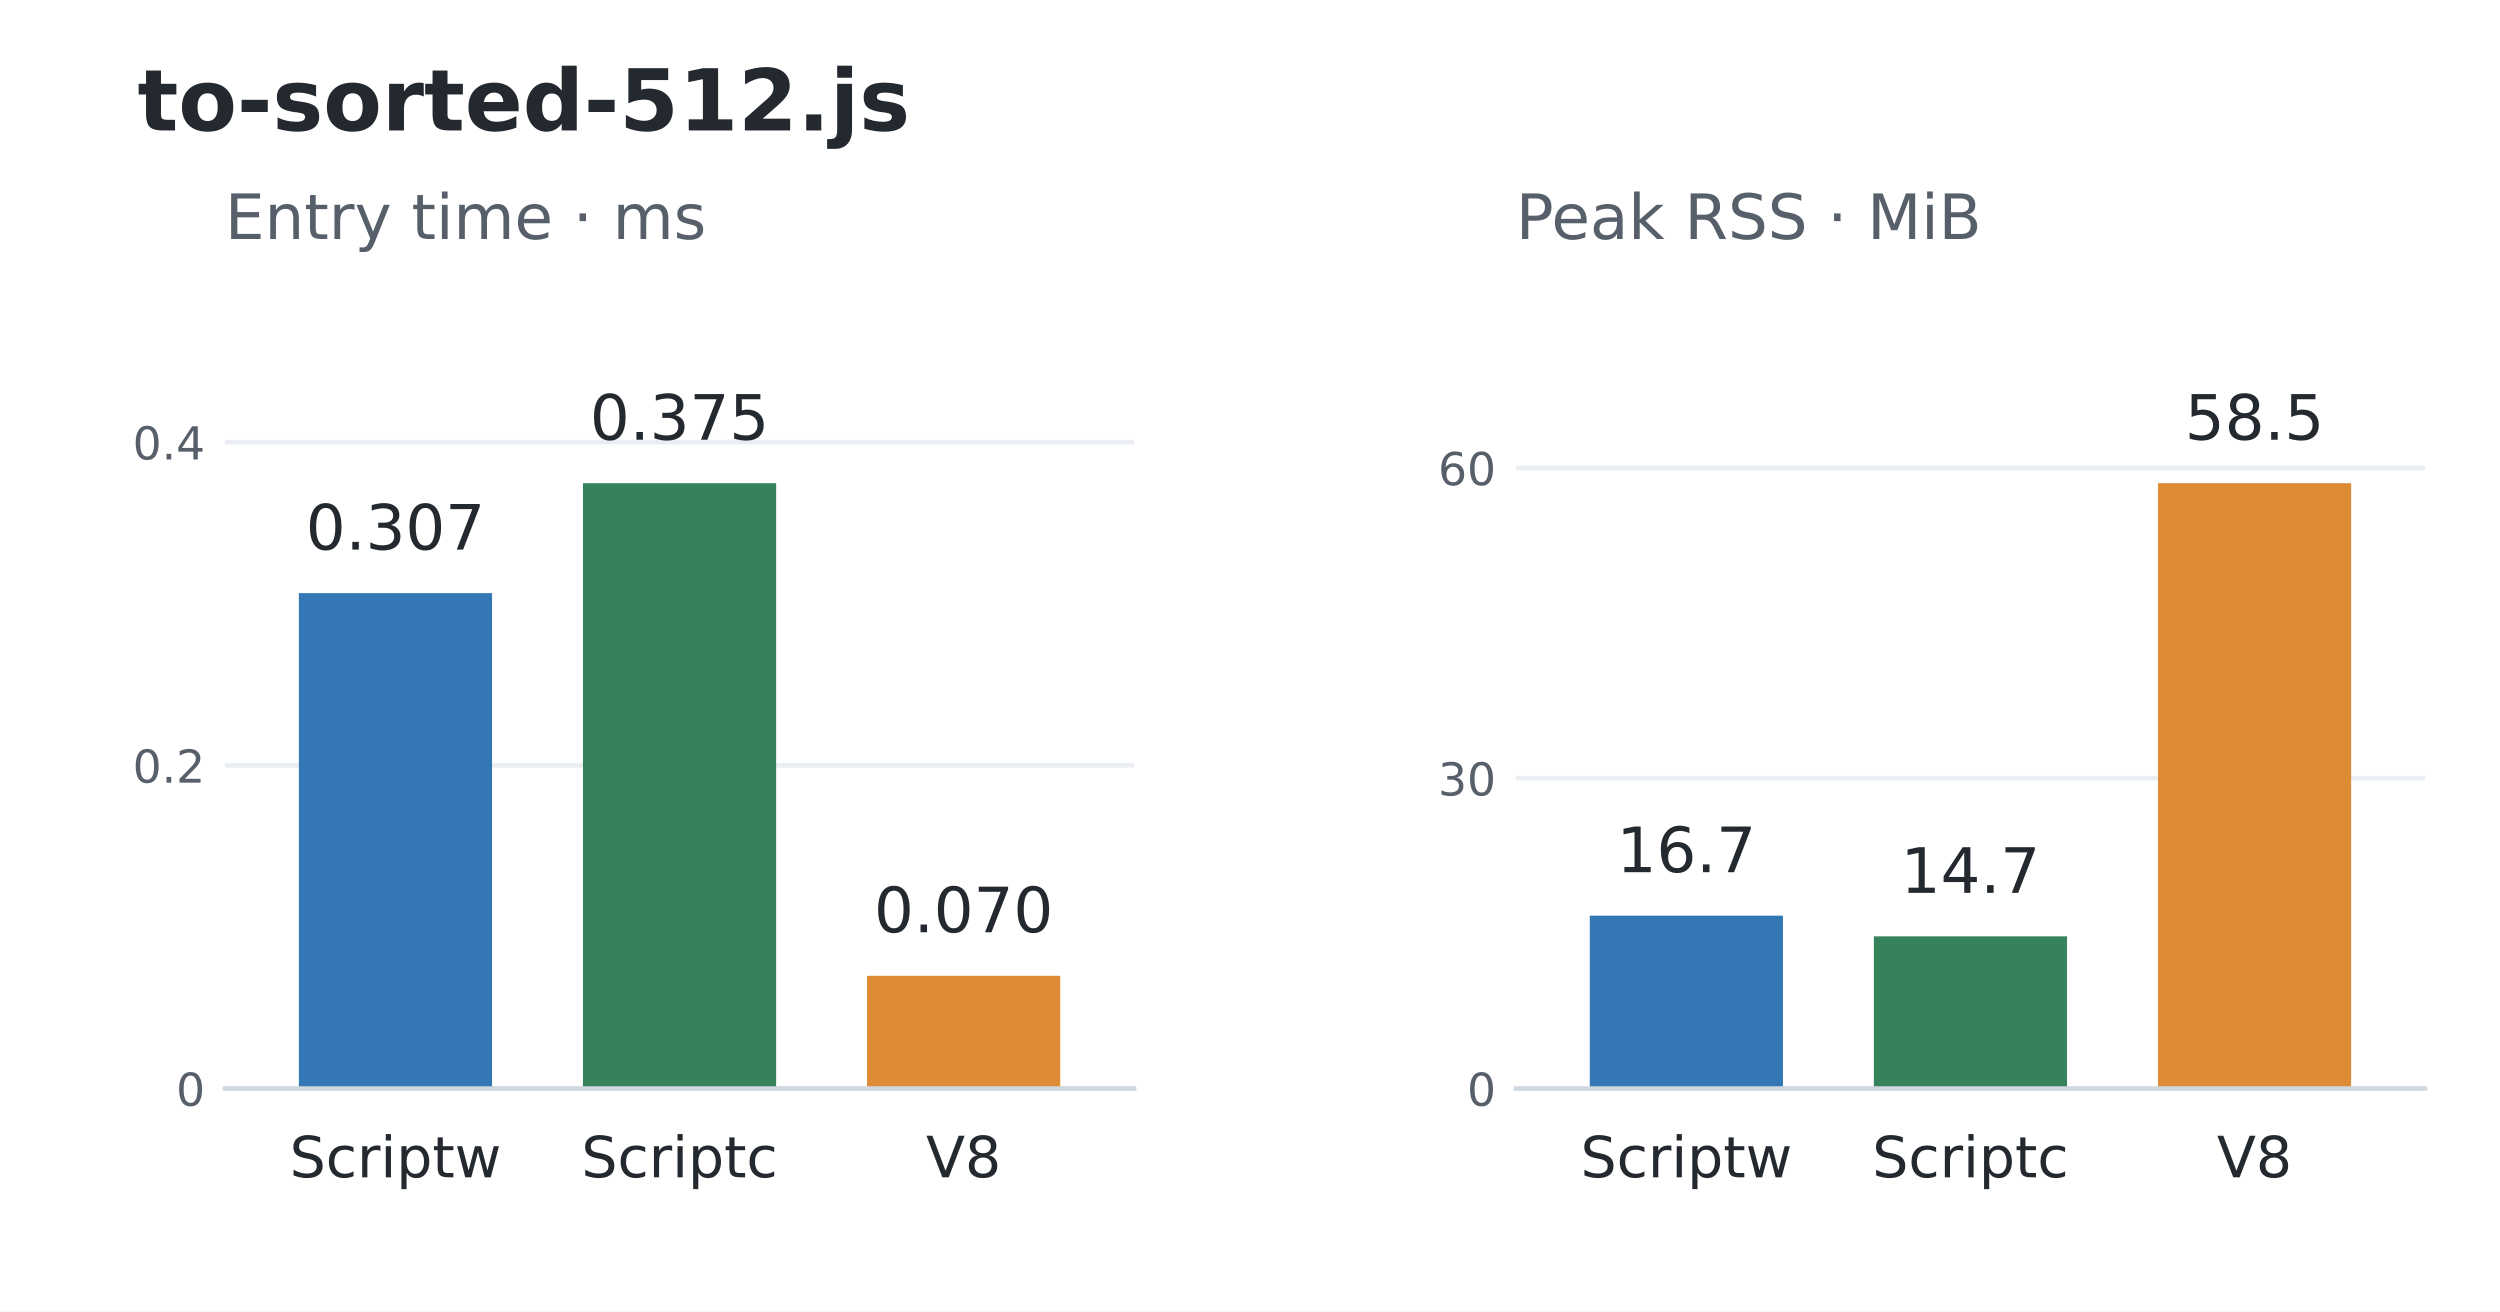
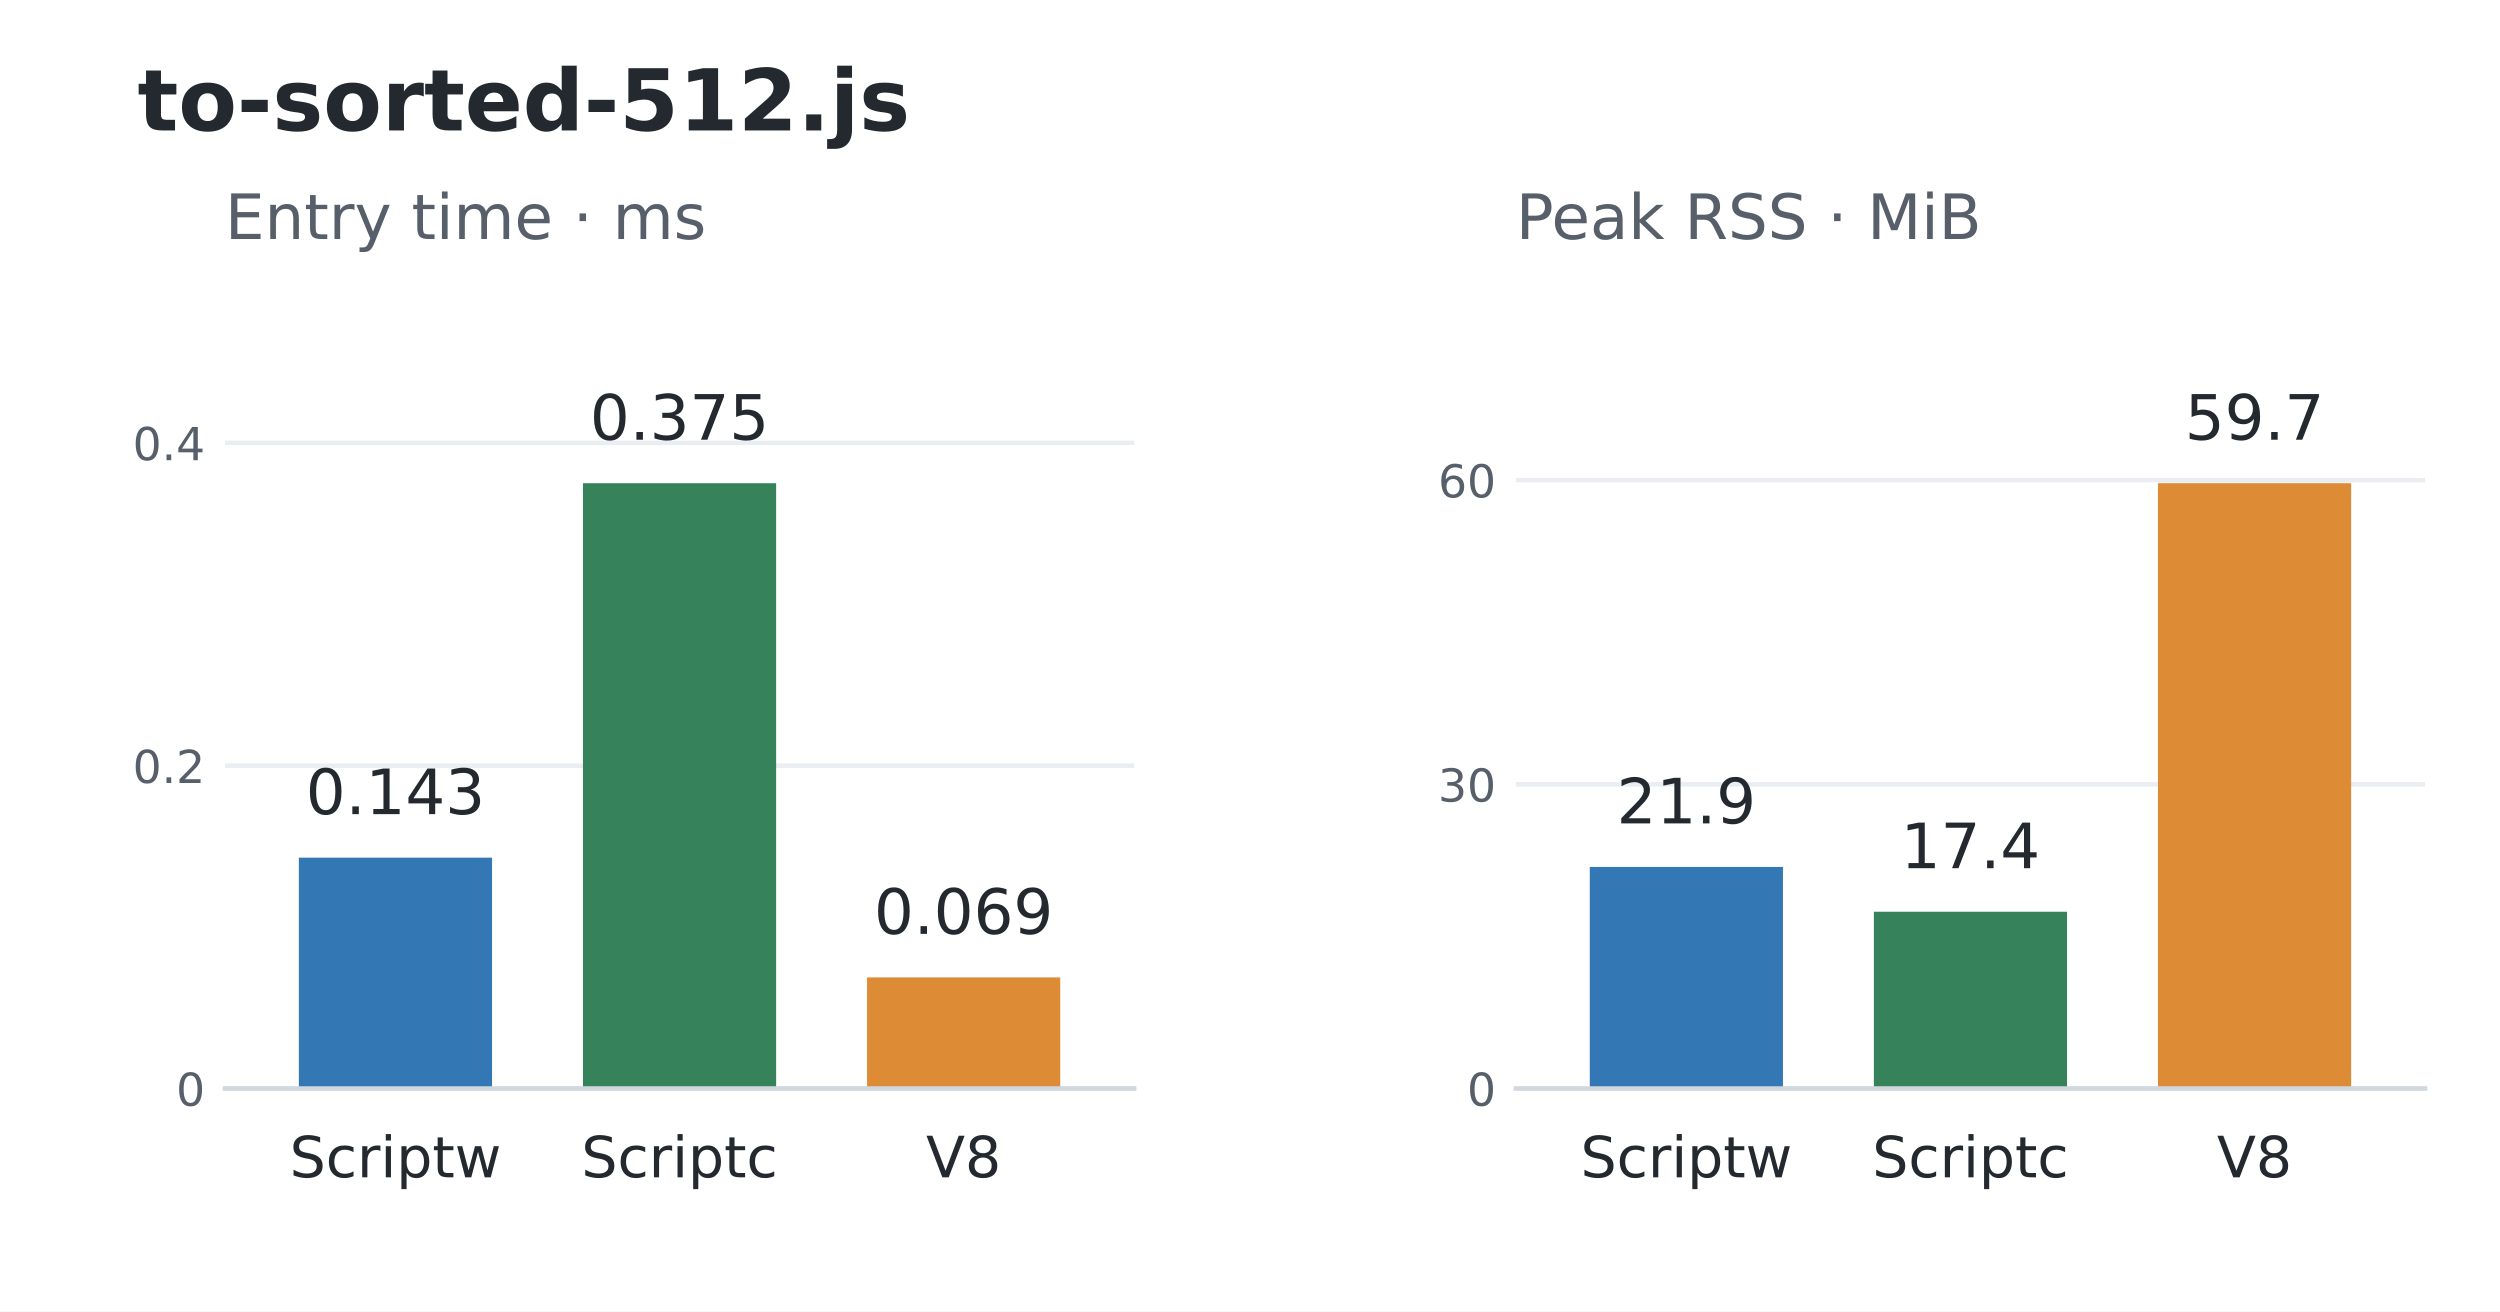
<svg xmlns="http://www.w3.org/2000/svg" width="439.2pt" height="230.4pt" viewBox="0 0 439.2 230.4" version="1.1">
  <defs>
    <style type="text/css">*{stroke-linejoin: round; stroke-linecap: butt}</style>
  </defs>
  <g id="figure_1">
    <g id="patch_1">
      <path d="M 0 230.4 L 439.2 230.4 L 439.2 0 L 0 0 z " style="fill: #ffffff" />
    </g>
    <g id="axes_1">
      <g id="patch_2">
        <path d="M 39.528 191.232 L 199.237 191.232 L 199.237 52.992 L 39.528 52.992 z " style="fill: #ffffff" />
      </g>
      <g id="matplotlib.axis_1">
        <g id="xtick_1">
          <g id="line2d_1" />
          <g id="text_1">
            <text style="font-size: 10px; font-family: 'DejaVu Sans'; text-anchor: middle; fill: #24292f" x="69.473" y="206.83" transform="rotate(-0 69.47346 206.8304)">Scriptw</text>
          </g>
        </g>
        <g id="xtick_2">
          <g id="line2d_2" />
          <g id="text_2">
            <text style="font-size: 10px; font-family: 'DejaVu Sans'; text-anchor: middle; fill: #24292f" x="119.383" y="206.83" transform="rotate(-0 119.3825 206.8304)">Scriptc</text>
          </g>
        </g>
        <g id="xtick_3">
          <g id="line2d_3" />
          <g id="text_3">
            <text style="font-size: 10px; font-family: 'DejaVu Sans'; text-anchor: middle; fill: #24292f" x="169.292" y="206.83" transform="rotate(-0 169.2916 206.8297)">V8</text>
          </g>
        </g>
      </g>
      <g id="matplotlib.axis_2">
        <g id="ytick_1">
          <g id="line2d_4">
            <path d="M 39.528 191.232 L 199.237 191.232 " clip-path="url(#p648741f3fb)" style="fill: none; stroke: #eaeef2; stroke-width: 0.8; stroke-linecap: square" />
          </g>
          <g id="line2d_5" />
          <g id="text_4">
            <text style="font-size: 8px; font-family: 'DejaVu Sans'; text-anchor: end; fill: #57606a" x="36.028" y="194.271" transform="rotate(-0 36.028 194.2711)">0</text>
          </g>
        </g>
        <g id="ytick_2">
          <g id="line2d_6">
-             <path d="M 39.528 134.456 L 199.237 134.456 " clip-path="url(#p648741f3fb)" style="fill: none; stroke: #eaeef2; stroke-width: 0.8; stroke-linecap: square" />
+             <path d="M 39.528 134.518 L 199.237 134.518 " clip-path="url(#p648741f3fb)" style="fill: none; stroke: #eaeef2; stroke-width: 0.8; stroke-linecap: square" />
          </g>
          <g id="line2d_7" />
          <g id="text_5">
-             <text style="font-size: 8px; font-family: 'DejaVu Sans'; text-anchor: end; fill: #57606a" x="36.028" y="137.495" transform="rotate(-0 36.028 137.4951)">0.2</text>
+             <text style="font-size: 8px; font-family: 'DejaVu Sans'; text-anchor: end; fill: #57606a" x="36.028" y="137.558" transform="rotate(-0 36.028 137.5575)">0.2</text>
          </g>
        </g>
        <g id="ytick_3">
          <g id="line2d_8">
-             <path d="M 39.528 77.68 L 199.237 77.68 " clip-path="url(#p648741f3fb)" style="fill: none; stroke: #eaeef2; stroke-width: 0.8; stroke-linecap: square" />
+             <path d="M 39.528 77.805 L 199.237 77.805 " clip-path="url(#p648741f3fb)" style="fill: none; stroke: #eaeef2; stroke-width: 0.8; stroke-linecap: square" />
          </g>
          <g id="line2d_9" />
          <g id="text_6">
-             <text style="font-size: 8px; font-family: 'DejaVu Sans'; text-anchor: end; fill: #57606a" x="36.028" y="80.719" transform="rotate(-0 36.028 80.71907)">0.4</text>
+             <text style="font-size: 8px; font-family: 'DejaVu Sans'; text-anchor: end; fill: #57606a" x="36.028" y="80.844" transform="rotate(-0 36.028 80.84398)">0.4</text>
          </g>
        </g>
      </g>
      <g id="patch_3">
-         <path d="M 52.504 191.232 L 86.443 191.232 L 86.443 104.196 L 52.504 104.196 z " clip-path="url(#p648741f3fb)" style="fill: #3378b5" />
+         <path d="M 52.504 191.232 L 86.443 191.232 L 86.443 150.673 L 52.504 150.673 z " clip-path="url(#p648741f3fb)" style="fill: #3378b5" />
      </g>
      <g id="patch_4">
        <path d="M 102.413 191.232 L 136.352 191.232 L 136.352 84.894 L 102.413 84.894 z " clip-path="url(#p648741f3fb)" style="fill: #36835b" />
      </g>
      <g id="patch_5">
-         <path d="M 152.323 191.232 L 186.261 191.232 L 186.261 171.425 L 152.323 171.425 z " clip-path="url(#p648741f3fb)" style="fill: #de8b36" />
+         <path d="M 152.323 191.232 L 186.261 191.232 L 186.261 171.708 L 152.323 171.708 z " clip-path="url(#p648741f3fb)" style="fill: #de8b36" />
      </g>
      <g id="patch_6">
        <path d="M 39.528 191.232 L 199.237 191.232 " style="fill: none; stroke: #d0d7de; stroke-width: 0.8; stroke-linejoin: miter; stroke-linecap: square" />
      </g>
      <g id="text_7">
-         <text style="font-size: 11px; font-family: 'DejaVu Sans'; text-anchor: middle; fill: #24292f" x="69.473" y="96.553" transform="rotate(-0 69.47346 96.55338)">0.307</text>
+         <text style="font-size: 11px; font-family: 'DejaVu Sans'; text-anchor: middle; fill: #24292f" x="69.473" y="143.03" transform="rotate(-0 69.47346 143.0303)">0.143</text>
      </g>
      <g id="text_8">
        <text style="font-size: 11px; font-family: 'DejaVu Sans'; text-anchor: middle; fill: #24292f" x="119.383" y="77.251" transform="rotate(-0 119.3825 77.25096)">0.375</text>
      </g>
      <g id="text_9">
-         <text style="font-size: 11px; font-family: 'DejaVu Sans'; text-anchor: middle; fill: #24292f" x="169.292" y="163.782" transform="rotate(-0 169.2916 163.7823)">0.070</text>
+         <text style="font-size: 11px; font-family: 'DejaVu Sans'; text-anchor: middle; fill: #24292f" x="169.292" y="164.066" transform="rotate(-0 169.2916 164.0655)">0.069</text>
      </g>
      <g id="text_10">
        <text style="font-size: 11px; font-family: 'DejaVu Sans'; text-anchor: start; fill: #57606a" x="39.528" y="41.992" transform="rotate(-0 39.528 41.992)">Entry time · ms</text>
      </g>
    </g>
    <g id="axes_2">
      <g id="patch_7">
        <path d="M 266.315 191.232 L 426.024 191.232 L 426.024 52.992 L 266.315 52.992 z " style="fill: #ffffff" />
      </g>
      <g id="matplotlib.axis_3">
        <g id="xtick_4">
          <g id="line2d_10" />
          <g id="text_11">
            <text style="font-size: 10px; font-family: 'DejaVu Sans'; text-anchor: middle; fill: #24292f" x="296.26" y="206.83" transform="rotate(-0 296.2604 206.8304)">Scriptw</text>
          </g>
        </g>
        <g id="xtick_5">
          <g id="line2d_11" />
          <g id="text_12">
            <text style="font-size: 10px; font-family: 'DejaVu Sans'; text-anchor: middle; fill: #24292f" x="346.169" y="206.83" transform="rotate(-0 346.1695 206.8304)">Scriptc</text>
          </g>
        </g>
        <g id="xtick_6">
          <g id="line2d_12" />
          <g id="text_13">
            <text style="font-size: 10px; font-family: 'DejaVu Sans'; text-anchor: middle; fill: #24292f" x="396.079" y="206.83" transform="rotate(-0 396.0785 206.8297)">V8</text>
          </g>
        </g>
      </g>
      <g id="matplotlib.axis_4">
        <g id="ytick_4">
          <g id="line2d_13">
            <path d="M 266.315 191.232 L 426.024 191.232 " clip-path="url(#pf3a1462166)" style="fill: none; stroke: #eaeef2; stroke-width: 0.8; stroke-linecap: square" />
          </g>
          <g id="line2d_14" />
          <g id="text_14">
            <text style="font-size: 8px; font-family: 'DejaVu Sans'; text-anchor: end; fill: #57606a" x="262.815" y="194.271" transform="rotate(-0 262.8149 194.2711)">0</text>
          </g>
        </g>
        <g id="ytick_5">
          <g id="line2d_15">
-             <path d="M 266.315 136.716 L 426.024 136.716 " clip-path="url(#pf3a1462166)" style="fill: none; stroke: #eaeef2; stroke-width: 0.8; stroke-linecap: square" />
+             <path d="M 266.315 137.79 L 426.024 137.79 " clip-path="url(#pf3a1462166)" style="fill: none; stroke: #eaeef2; stroke-width: 0.8; stroke-linecap: square" />
          </g>
          <g id="line2d_16" />
          <g id="text_15">
-             <text style="font-size: 8px; font-family: 'DejaVu Sans'; text-anchor: end; fill: #57606a" x="262.815" y="139.755" transform="rotate(-0 262.8149 139.7549)">30</text>
+             <text style="font-size: 8px; font-family: 'DejaVu Sans'; text-anchor: end; fill: #57606a" x="262.815" y="140.829" transform="rotate(-0 262.8149 140.8287)">30</text>
          </g>
        </g>
        <g id="ytick_6">
          <g id="line2d_17">
-             <path d="M 266.315 82.2 L 426.024 82.2 " clip-path="url(#pf3a1462166)" style="fill: none; stroke: #eaeef2; stroke-width: 0.8; stroke-linecap: square" />
+             <path d="M 266.315 84.347 L 426.024 84.347 " clip-path="url(#pf3a1462166)" style="fill: none; stroke: #eaeef2; stroke-width: 0.8; stroke-linecap: square" />
          </g>
          <g id="line2d_18" />
          <g id="text_16">
-             <text style="font-size: 8px; font-family: 'DejaVu Sans'; text-anchor: end; fill: #57606a" x="262.815" y="85.239" transform="rotate(-0 262.8149 85.23874)">60</text>
+             <text style="font-size: 8px; font-family: 'DejaVu Sans'; text-anchor: end; fill: #57606a" x="262.815" y="87.386" transform="rotate(-0 262.8149 87.38635)">60</text>
          </g>
        </g>
      </g>
      <g id="patch_8">
-         <path d="M 279.291 191.232 L 313.229 191.232 L 313.229 160.865 L 279.291 160.865 z " clip-path="url(#pf3a1462166)" style="fill: #3378b5" />
+         <path d="M 279.291 191.232 L 313.229 191.232 L 313.229 152.298 L 279.291 152.298 z " clip-path="url(#pf3a1462166)" style="fill: #3378b5" />
      </g>
      <g id="patch_9">
-         <path d="M 329.2 191.232 L 363.139 191.232 L 363.139 164.499 L 329.2 164.499 z " clip-path="url(#pf3a1462166)" style="fill: #36835b" />
+         <path d="M 329.2 191.232 L 363.139 191.232 L 363.139 160.169 L 329.2 160.169 z " clip-path="url(#pf3a1462166)" style="fill: #36835b" />
      </g>
      <g id="patch_10">
        <path d="M 379.109 191.232 L 413.048 191.232 L 413.048 84.894 L 379.109 84.894 z " clip-path="url(#pf3a1462166)" style="fill: #de8b36" />
      </g>
      <g id="patch_11">
        <path d="M 266.315 191.232 L 426.024 191.232 " style="fill: none; stroke: #d0d7de; stroke-width: 0.8; stroke-linejoin: miter; stroke-linecap: square" />
      </g>
      <g id="text_17">
-         <text style="font-size: 11px; font-family: 'DejaVu Sans'; text-anchor: middle; fill: #24292f" x="296.26" y="153.222" transform="rotate(-0 296.2604 153.2222)">16.7</text>
+         <text style="font-size: 11px; font-family: 'DejaVu Sans'; text-anchor: middle; fill: #24292f" x="296.26" y="144.656" transform="rotate(-0 296.2604 144.6558)">21.9</text>
      </g>
      <g id="text_18">
-         <text style="font-size: 11px; font-family: 'DejaVu Sans'; text-anchor: middle; fill: #24292f" x="346.169" y="156.857" transform="rotate(-0 346.1695 156.8566)">14.7</text>
+         <text style="font-size: 11px; font-family: 'DejaVu Sans'; text-anchor: middle; fill: #24292f" x="346.169" y="152.526" transform="rotate(-0 346.1695 152.5261)">17.4</text>
      </g>
      <g id="text_19">
-         <text style="font-size: 11px; font-family: 'DejaVu Sans'; text-anchor: middle; fill: #24292f" x="396.079" y="77.251" transform="rotate(-0 396.0785 77.25096)">58.5</text>
+         <text style="font-size: 11px; font-family: 'DejaVu Sans'; text-anchor: middle; fill: #24292f" x="396.079" y="77.251" transform="rotate(-0 396.0785 77.25096)">59.7</text>
      </g>
      <g id="text_20">
        <text style="font-size: 11px; font-family: 'DejaVu Sans'; text-anchor: start; fill: #57606a" x="266.315" y="41.992" transform="rotate(-0 266.3149 41.992)">Peak RSS · MiB</text>
      </g>
    </g>
    <g id="text_21">
      <text style="font-weight: 700; font-size: 15px; font-family: 'DejaVu Sans'; text-anchor: start; fill: #24292f" x="24.156" y="22.918" transform="rotate(-0 24.156 22.91766)">to-sorted-512.js</text>
    </g>
  </g>
  <defs>
    <clipPath id="p648741f3fb">
      <rect x="39.528" y="52.992" width="159.709" height="138.24" />
    </clipPath>
    <clipPath id="pf3a1462166">
      <rect x="266.315" y="52.992" width="159.709" height="138.24" />
    </clipPath>
  </defs>
</svg>
